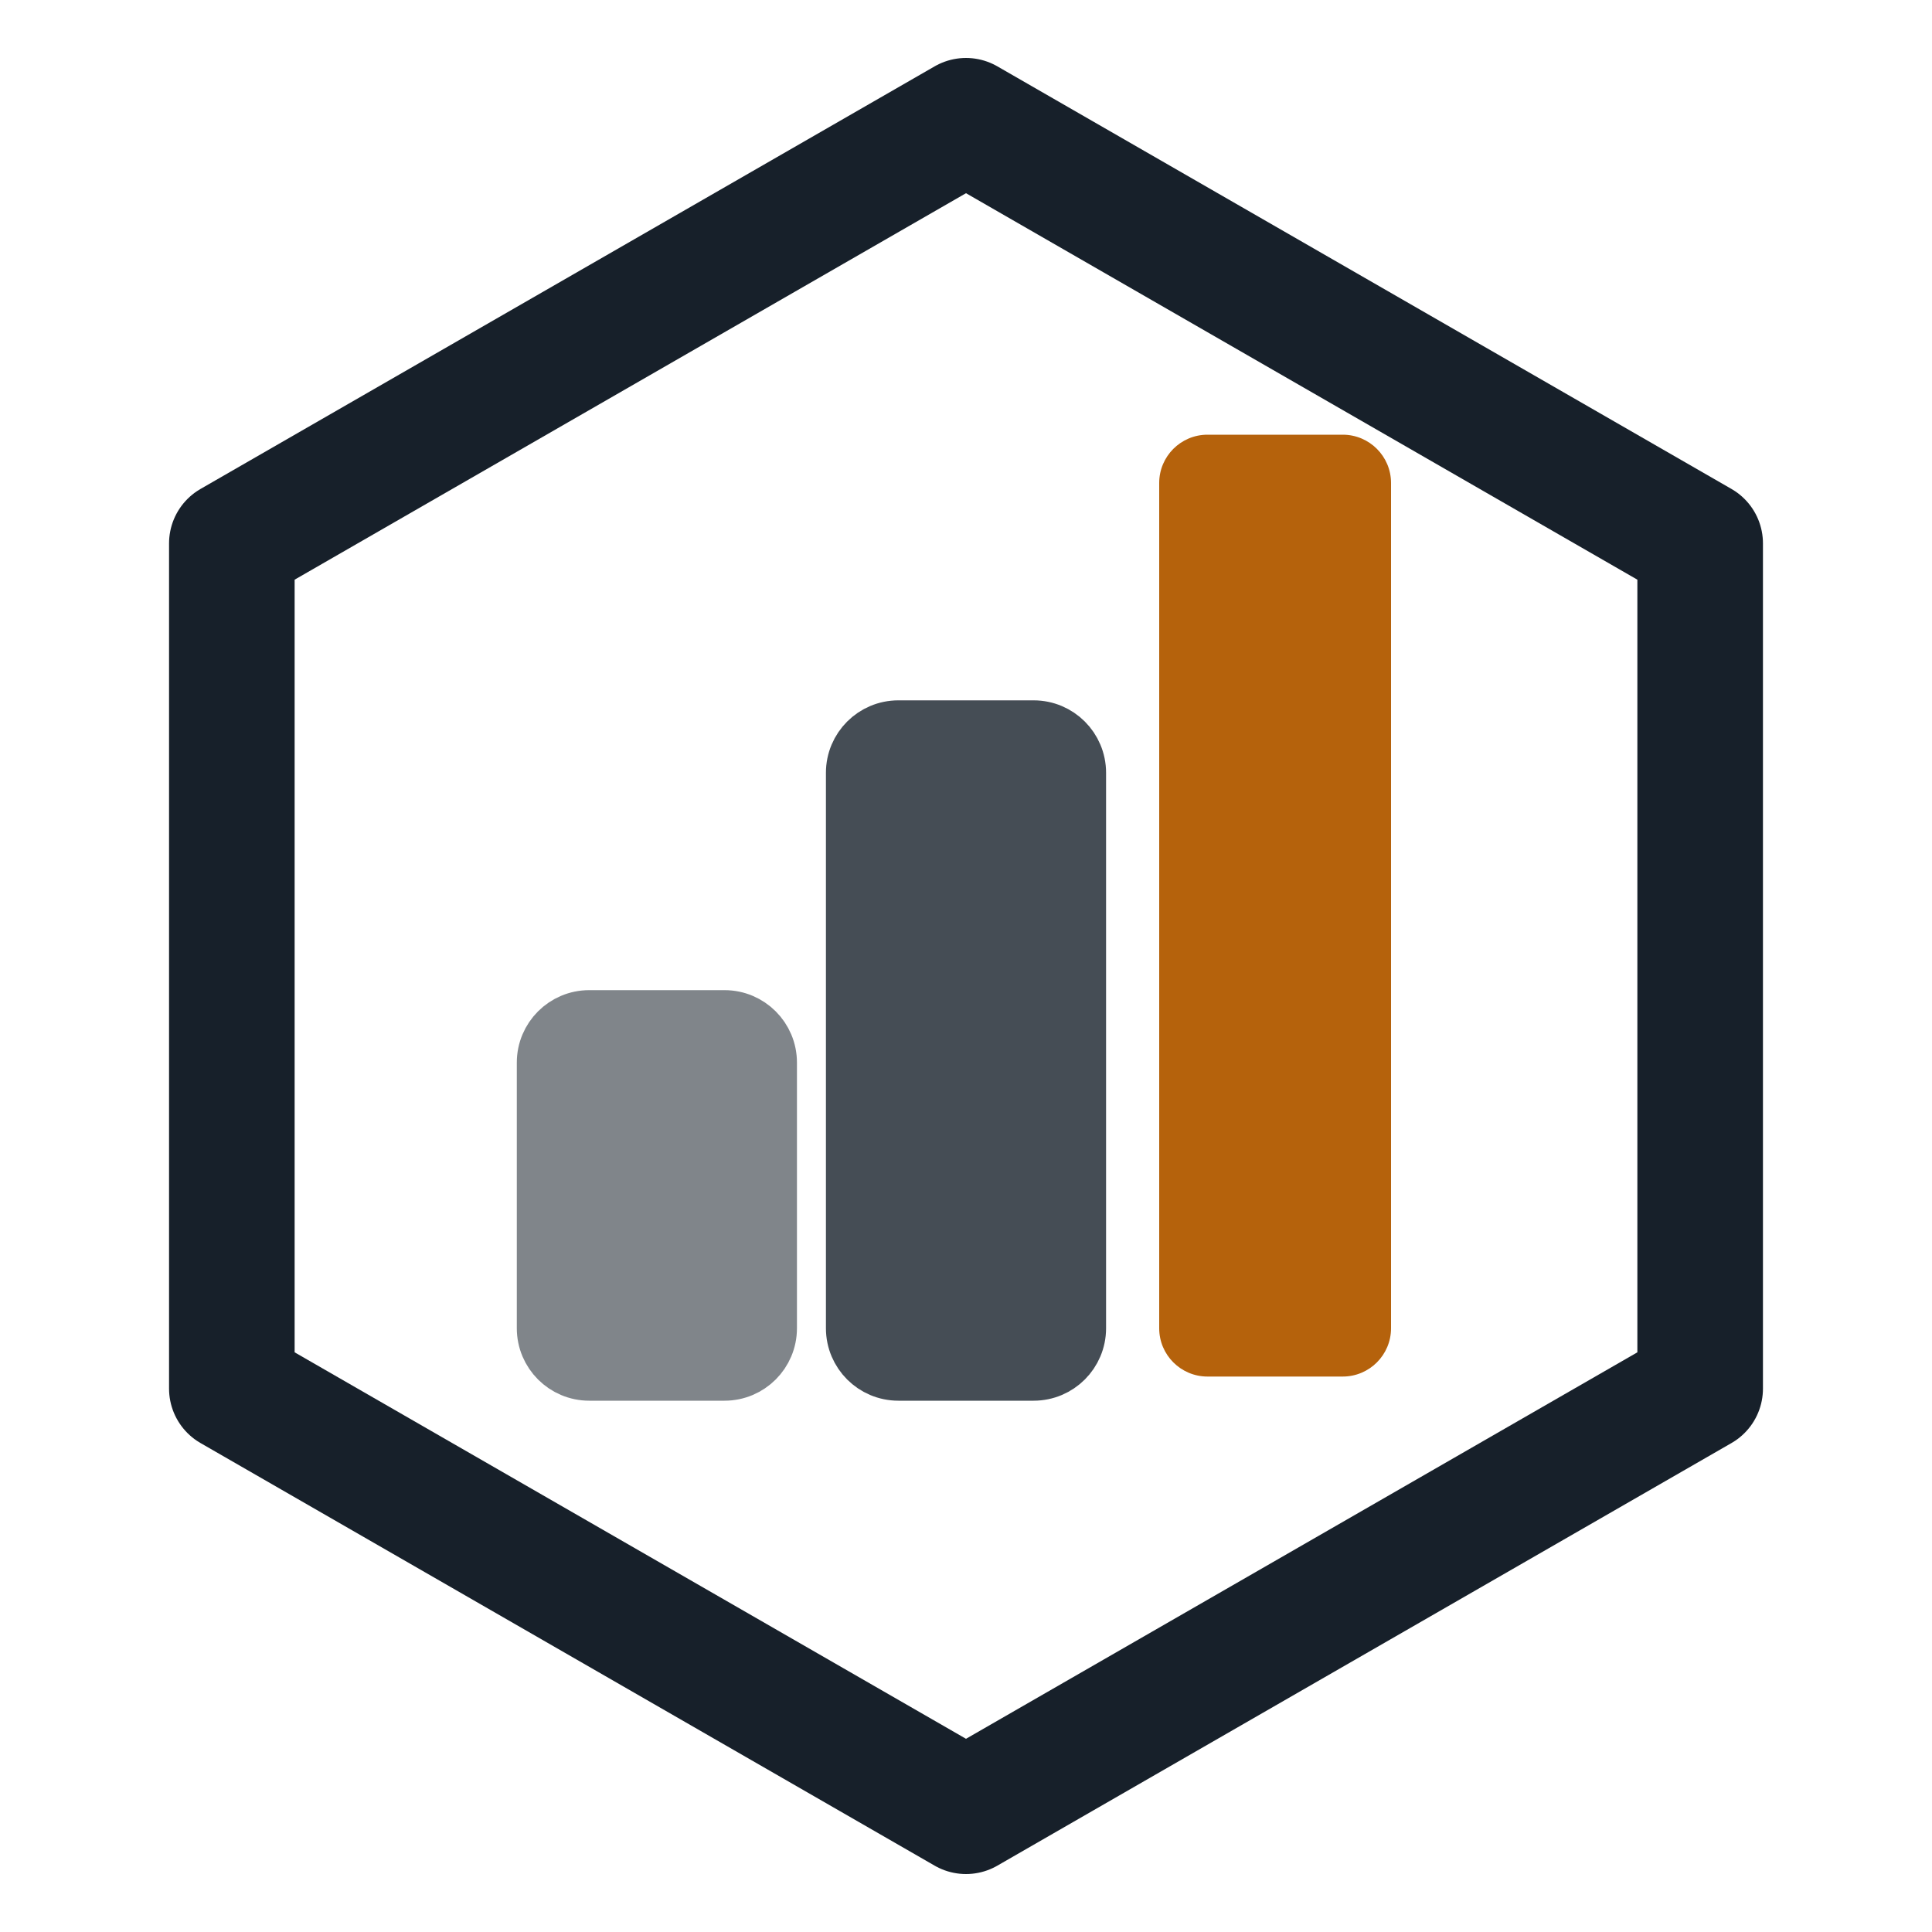
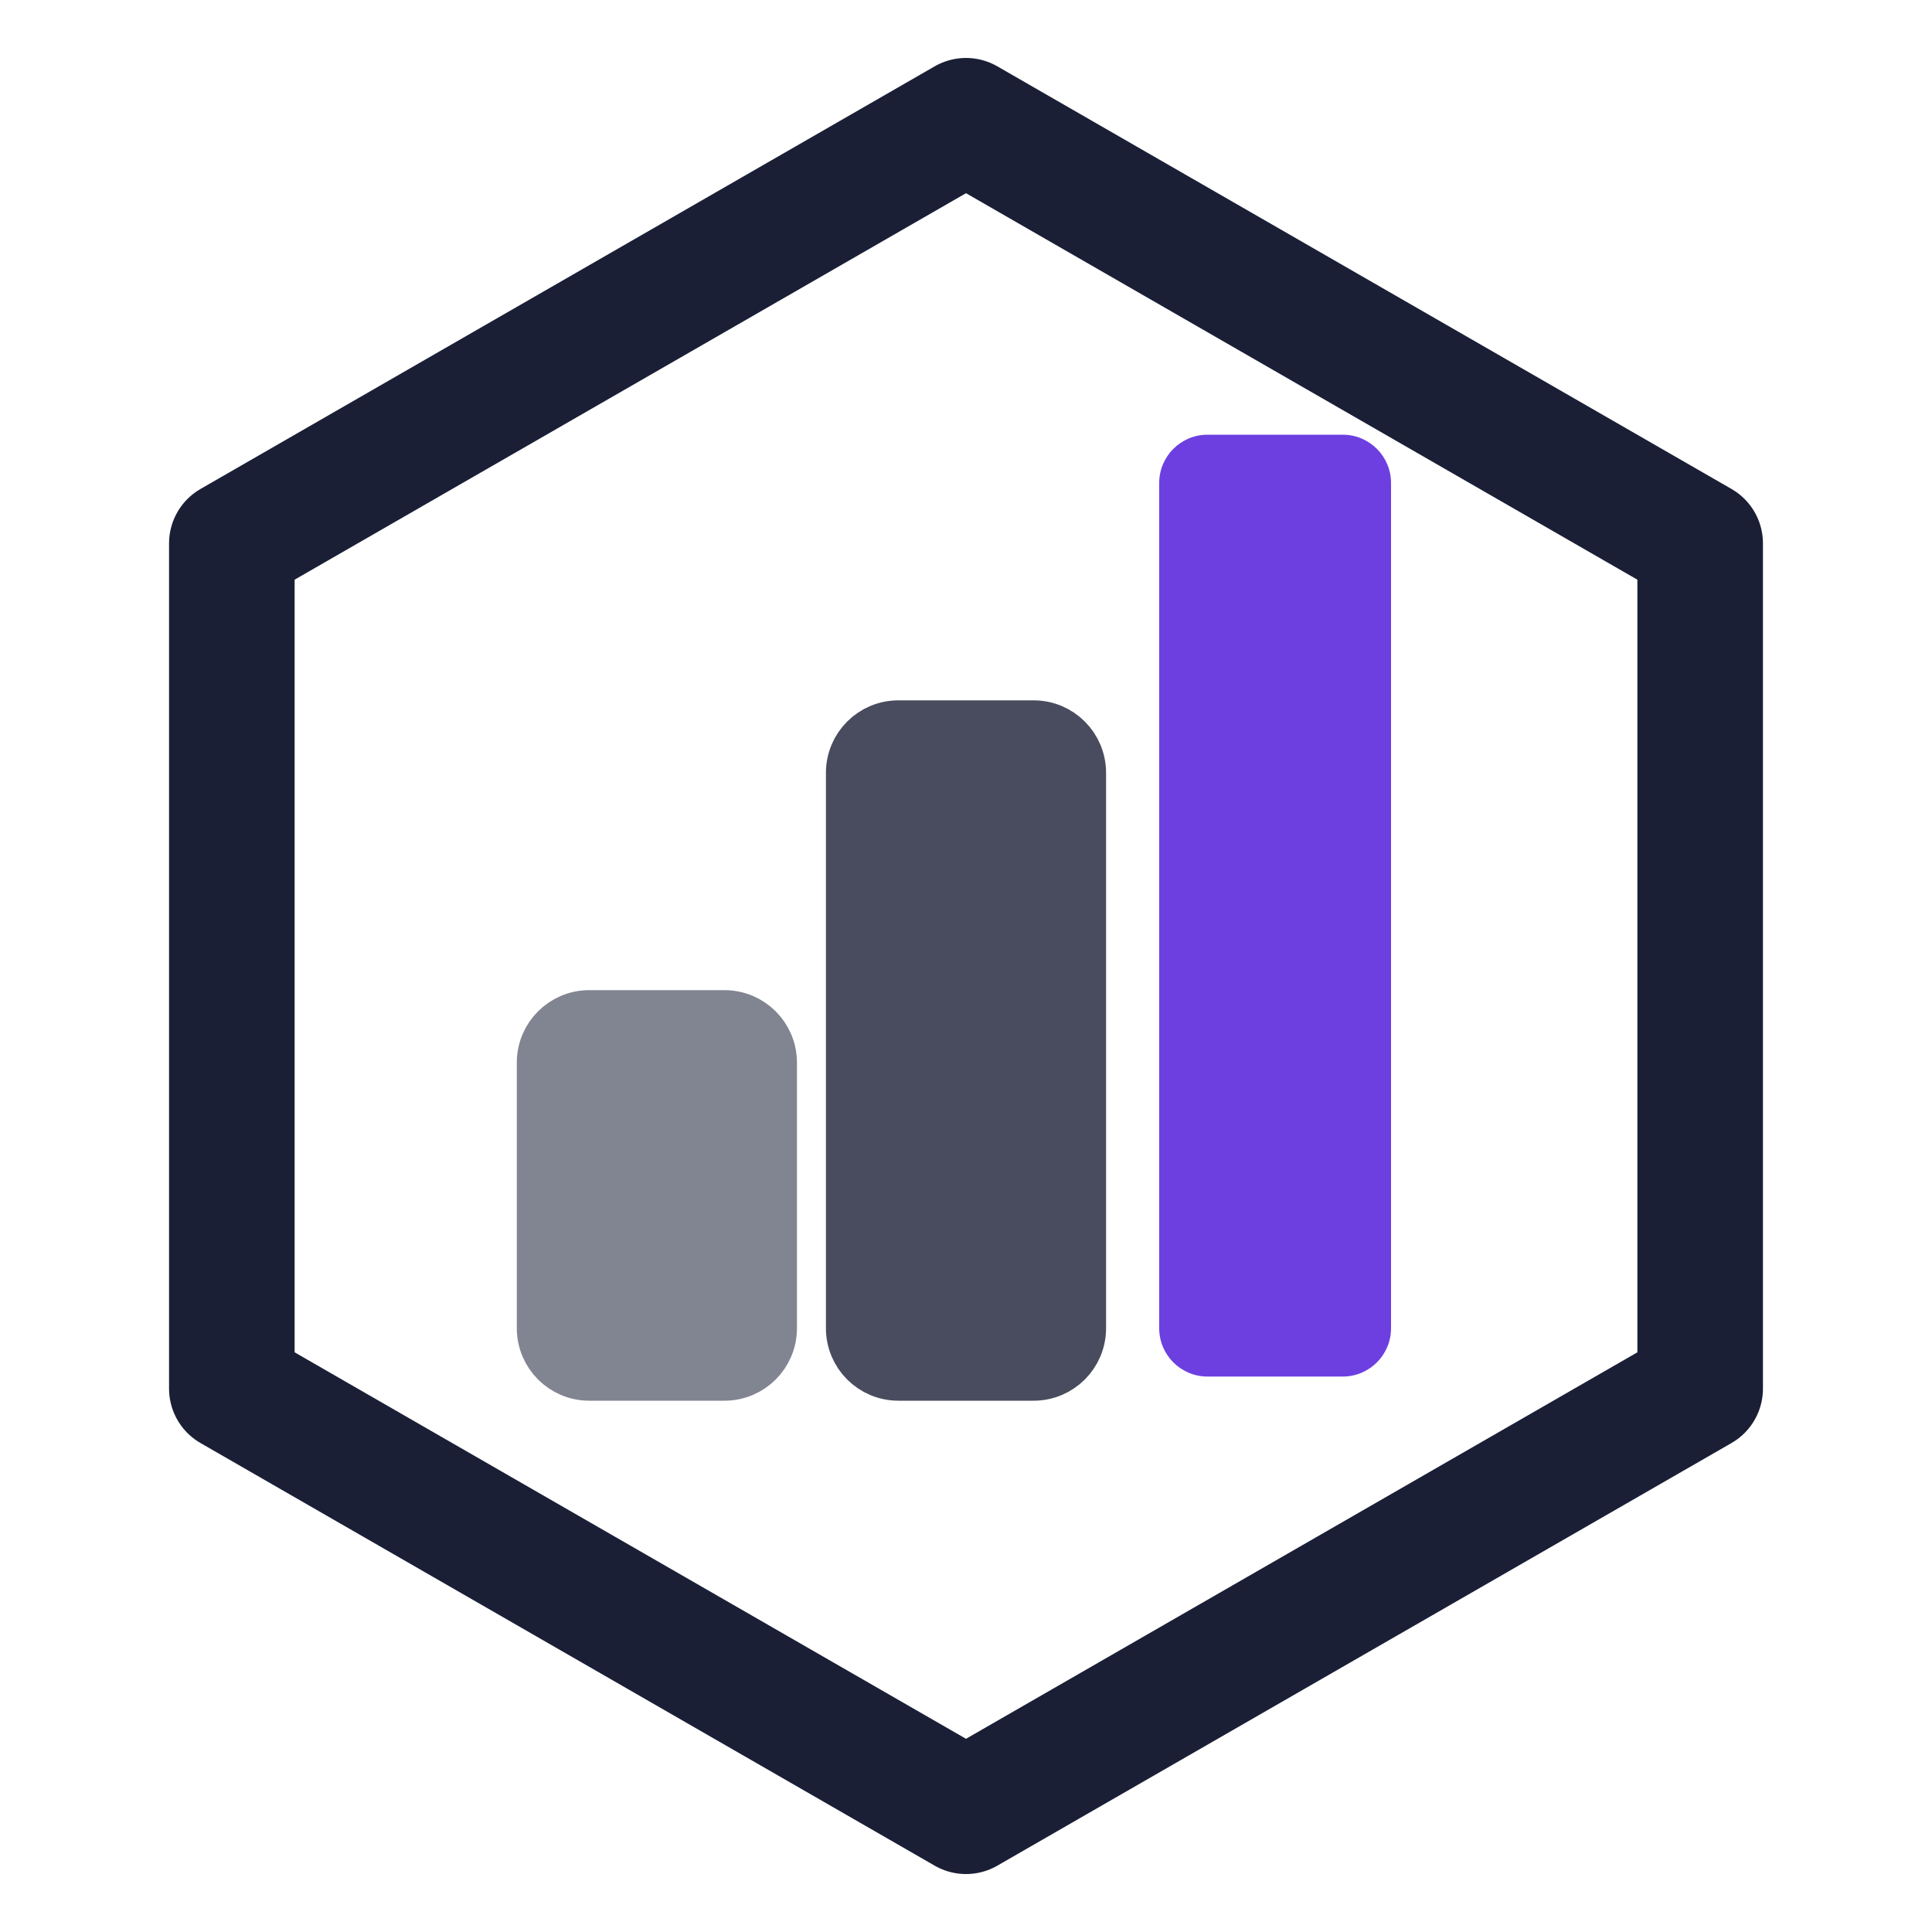
<svg xmlns="http://www.w3.org/2000/svg" viewBox="0 0 40 40">
  <style>
-     .fg{fill:#17202a;stroke:#17202a} .acc{fill:#b5620c}
-     @media (prefers-color-scheme: dark){ .fg{fill:#eef2f5;stroke:#eef2f5} .acc{fill:#e39a45} }
+     .fg{fill:#1a1f36;stroke:#1a1f36} .acc{fill:#6d3fe0}
+     @media (prefers-color-scheme: dark){ .fg{fill:#eef1ff;stroke:#eef1ff} .acc{fill:#9b6bff} }
  </style>
  <polygon class="fg" points="20,2.5 35.2,11.25 35.2,28.75 20,37.5 4.8,28.75 4.8,11.25" fill="none" style="fill:none" stroke-width="2.6" stroke-linejoin="round" />
  <rect class="fg" x="11.2" y="21" width="4.8" height="7.5" rx="1" stroke="none" opacity=".55" />
  <rect class="fg" x="17.6" y="15" width="4.8" height="13.5" rx="1" stroke="none" opacity=".8" />
  <rect class="acc" x="24" y="9" width="4.8" height="19.5" rx="1" />
</svg>
